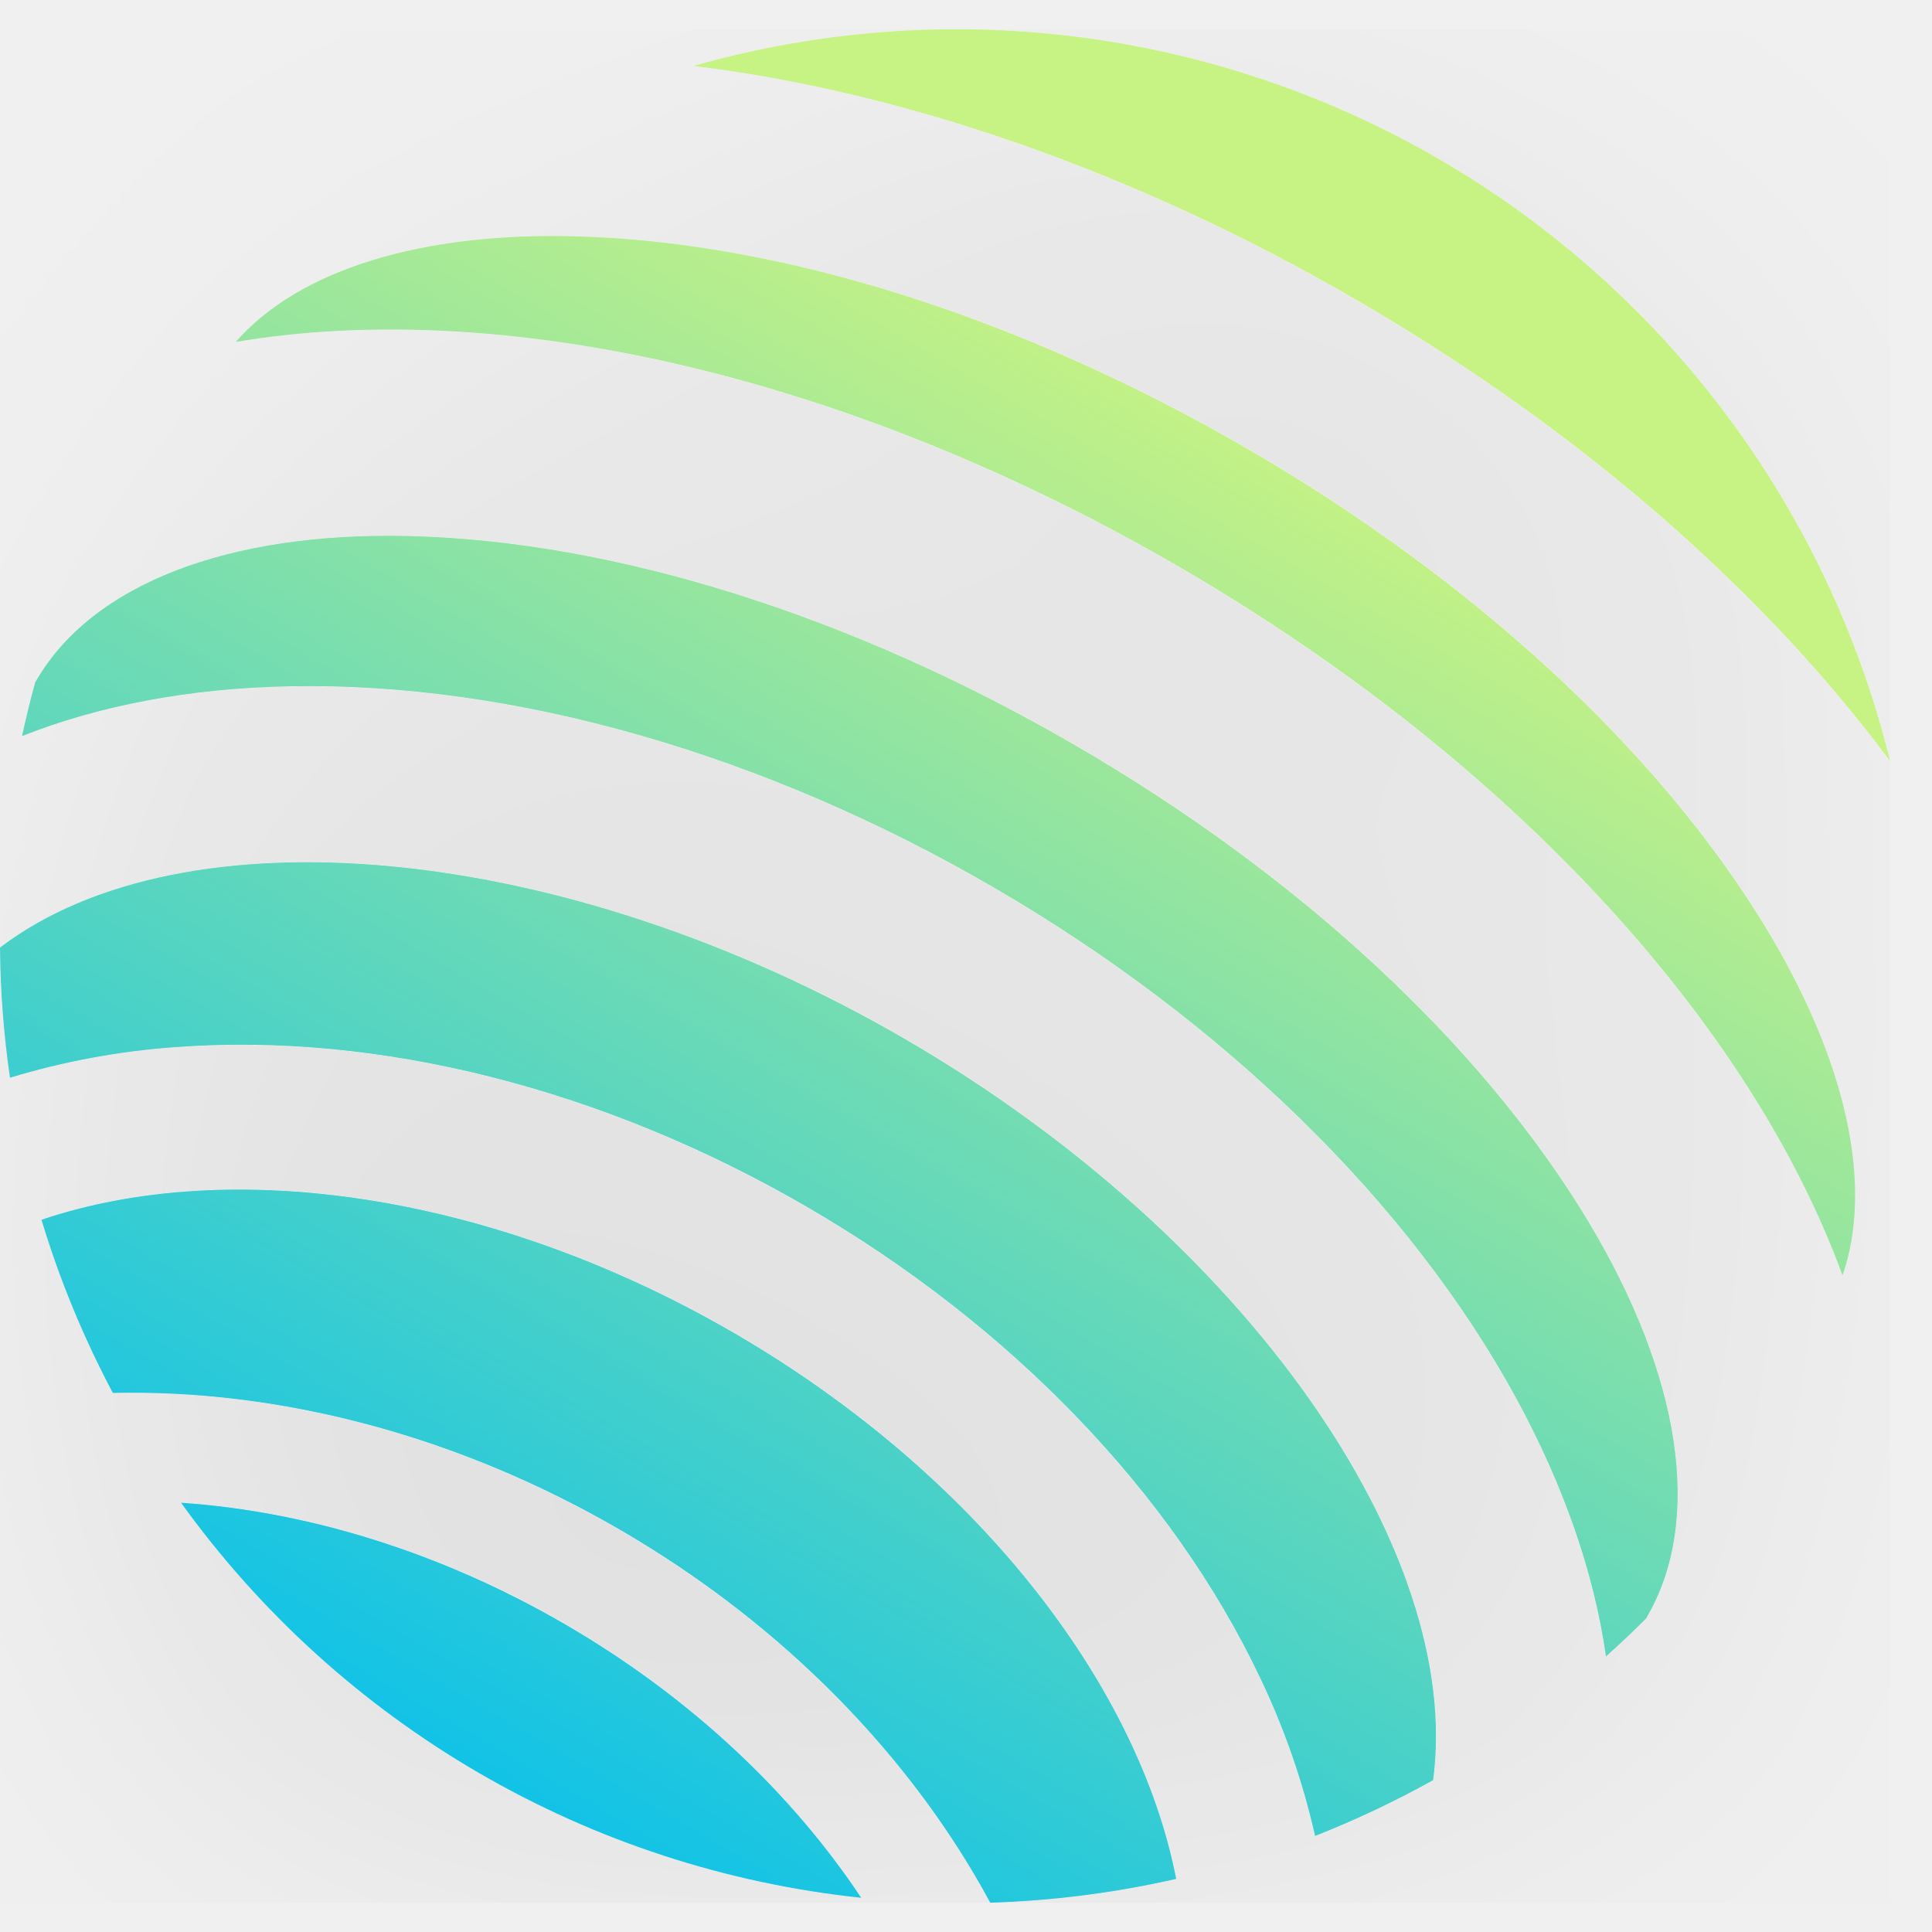
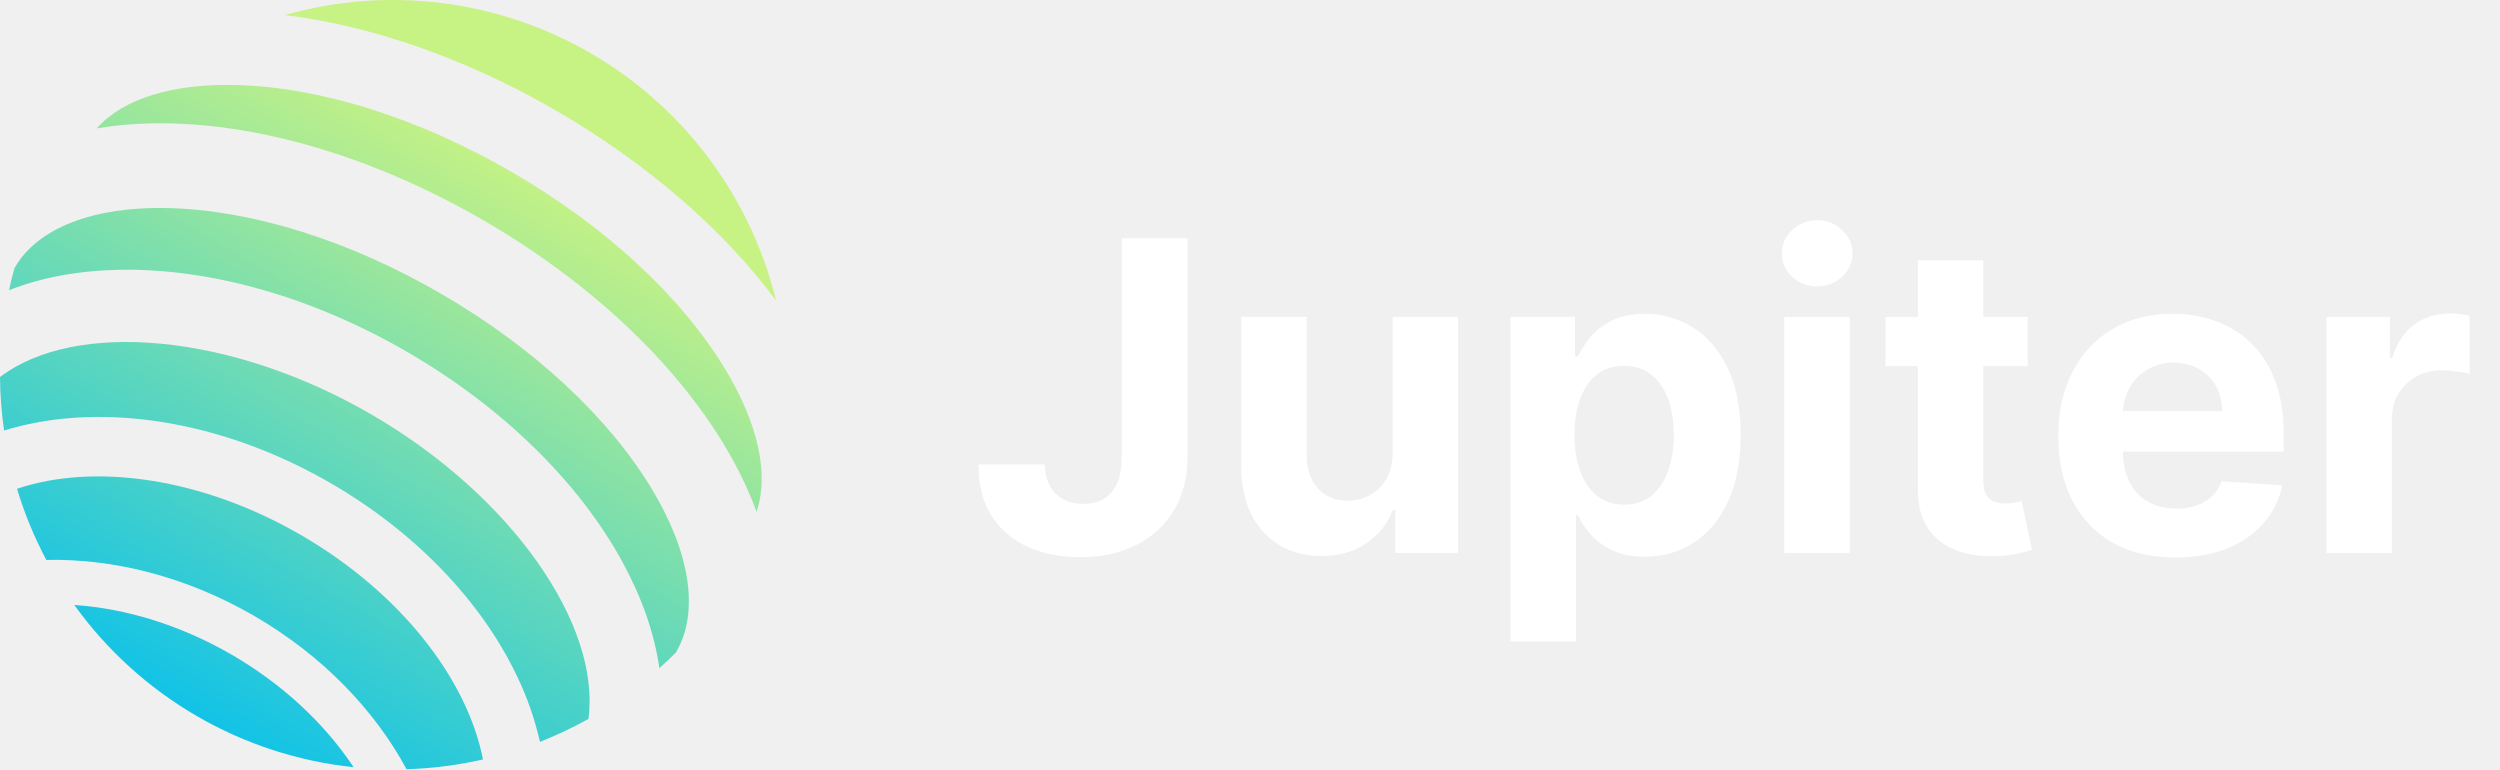
- <svg xmlns="http://www.w3.org/2000/svg" width="128" height="128" viewBox="0 0 33 32" fill="none">
-   <g clip-path="url(#clip0_11565_169621)">
-     <g filter="url(#filter0_d_11565_169621)">
-       <path d="M3.091 25.167C4.443 27.047 6.177 28.62 8.18 29.784C10.182 30.947 12.408 31.674 14.711 31.916C13.526 30.133 11.804 28.493 9.654 27.244C7.503 25.995 5.226 25.312 3.091 25.167Z" fill="url(#paint0_linear_11565_169621)" />
-       <path d="M12.543 22.27C8.4 19.864 3.916 19.25 0.708 20.334C1.017 21.358 1.426 22.349 1.927 23.293C4.715 23.229 7.759 23.986 10.591 25.631C13.423 27.276 15.589 29.546 16.914 32C17.984 31.967 19.048 31.831 20.091 31.593C19.443 28.27 16.685 24.678 12.543 22.27Z" fill="url(#paint1_linear_11565_169621)" />
-       <path d="M32.285 12.501C31.759 10.358 30.805 8.344 29.483 6.578C28.16 4.812 26.496 3.331 24.588 2.222C22.68 1.114 20.569 0.402 18.38 0.127C16.19 -0.147 13.968 0.023 11.846 0.626C15.392 1.06 19.327 2.391 23.186 4.633C27.045 6.875 30.153 9.634 32.285 12.501Z" fill="url(#paint2_linear_11565_169621)" />
-       <path d="M27.127 20.358C25.312 17.345 22.204 14.459 18.374 12.234C14.545 10.009 10.499 8.739 6.985 8.655C3.894 8.582 1.574 9.48 0.622 11.12C0.616 11.129 0.609 11.139 0.603 11.148C0.517 11.456 0.443 11.764 0.376 12.073C1.706 11.548 3.246 11.256 4.96 11.223C8.77 11.152 13.033 12.37 16.968 14.656C20.903 16.942 24.076 20.044 25.9 23.388C26.718 24.894 27.229 26.378 27.431 27.795C27.666 27.584 27.897 27.367 28.121 27.141C28.127 27.131 28.131 27.12 28.137 27.109C29.089 25.468 28.721 23.008 27.127 20.358Z" fill="url(#paint3_linear_11565_169621)" />
-       <path d="M15.461 17.248C9.597 13.842 3.116 13.308 0 15.685C0.006 16.43 0.063 17.173 0.17 17.909C1.087 17.631 2.032 17.456 2.987 17.387C6.47 17.125 10.309 18.096 13.793 20.121C17.277 22.146 20.023 25.002 21.521 28.154C21.935 29.018 22.251 29.925 22.462 30.86C23.155 30.588 23.829 30.269 24.479 29.907C25.001 26.021 21.327 20.656 15.461 17.248Z" fill="url(#paint4_linear_11565_169621)" />
-       <path d="M30.143 15.314C28.308 12.304 25.172 9.41 21.316 7.17C17.459 4.931 13.398 3.64 9.873 3.537C7.185 3.459 5.104 4.111 4.025 5.341C8.506 4.582 14.417 5.858 20.146 9.186C25.875 12.515 29.913 17.018 31.472 21.287C32.006 19.741 31.542 17.61 30.143 15.314Z" fill="url(#paint5_linear_11565_169621)" />
-     </g>
-   </g>
+ <svg xmlns="http://www.w3.org/2000/svg" width="104" height="32" viewBox="0 0 104 32" fill="none">
+   <path d="M3.091 25.167C4.443 27.047 6.177 28.62 8.18 29.784C10.182 30.947 12.408 31.674 14.711 31.916C13.526 30.133 11.804 28.493 9.654 27.244C7.503 25.995 5.226 25.312 3.091 25.167Z" fill="url(#paint0_linear_13278_146906)" />
+   <path d="M12.543 22.27C8.4 19.864 3.916 19.25 0.708 20.334C1.017 21.358 1.426 22.349 1.927 23.293C4.715 23.229 7.759 23.986 10.591 25.631C13.423 27.276 15.589 29.546 16.914 32C17.984 31.967 19.048 31.831 20.091 31.593C19.443 28.27 16.685 24.678 12.543 22.27Z" fill="url(#paint1_linear_13278_146906)" />
+   <path d="M32.285 12.501C31.759 10.358 30.805 8.344 29.483 6.578C28.16 4.812 26.496 3.331 24.588 2.222C22.68 1.114 20.569 0.402 18.38 0.127C16.19 -0.147 13.968 0.023 11.846 0.626C15.392 1.06 19.327 2.391 23.186 4.633C27.045 6.875 30.153 9.634 32.285 12.501Z" fill="url(#paint2_linear_13278_146906)" />
+   <path d="M27.127 20.358C25.312 17.345 22.204 14.459 18.374 12.234C14.545 10.009 10.499 8.739 6.985 8.655C3.894 8.582 1.574 9.48 0.622 11.12C0.616 11.129 0.609 11.139 0.603 11.148C0.517 11.456 0.443 11.764 0.376 12.073C1.706 11.548 3.246 11.256 4.96 11.223C8.77 11.152 13.033 12.37 16.968 14.656C20.903 16.942 24.076 20.044 25.9 23.388C26.718 24.894 27.229 26.378 27.431 27.795C27.666 27.584 27.897 27.367 28.121 27.141C28.127 27.131 28.131 27.12 28.137 27.109C29.089 25.468 28.721 23.008 27.127 20.358Z" fill="url(#paint3_linear_13278_146906)" />
+   <path d="M15.461 17.248C9.597 13.842 3.116 13.308 -5.33621e-07 15.685C0.006 16.43 0.063 17.173 0.17 17.909C1.087 17.631 2.032 17.456 2.987 17.387C6.47 17.125 10.309 18.096 13.793 20.121C17.277 22.146 20.023 25.002 21.521 28.154C21.935 29.018 22.251 29.925 22.462 30.86C23.155 30.588 23.829 30.269 24.479 29.907C25.001 26.021 21.327 20.656 15.461 17.248Z" fill="url(#paint4_linear_13278_146906)" />
+   <path d="M30.143 15.314C28.308 12.304 25.172 9.41 21.316 7.17C17.459 4.931 13.398 3.64 9.873 3.537C7.185 3.459 5.104 4.111 4.025 5.341C8.506 4.582 14.417 5.858 20.146 9.186C25.875 12.515 29.913 17.018 31.472 21.287C32.006 19.741 31.542 17.61 30.143 15.314Z" fill="url(#paint5_linear_13278_146906)" />
+   <path d="M46.664 9.909L49.4 9.909L49.4 19.037C49.4 19.881 49.211 20.614 48.831 21.236C48.456 21.858 47.934 22.337 47.265 22.674C46.596 23.011 45.819 23.179 44.932 23.179C44.144 23.179 43.428 23.041 42.785 22.764C42.145 22.482 41.638 22.056 41.263 21.485C40.888 20.91 40.703 20.188 40.707 19.318L43.462 19.318C43.471 19.663 43.541 19.959 43.673 20.207C43.809 20.45 43.995 20.637 44.229 20.769C44.468 20.897 44.749 20.961 45.073 20.961C45.414 20.961 45.701 20.889 45.936 20.744C46.175 20.595 46.356 20.377 46.479 20.092C46.603 19.806 46.664 19.454 46.664 19.037L46.664 9.909ZM57.934 18.82L57.934 13.182L60.657 13.182L60.657 23L58.042 23L58.042 21.217L57.94 21.217C57.718 21.792 57.35 22.254 56.834 22.604C56.323 22.953 55.699 23.128 54.961 23.128C54.305 23.128 53.728 22.979 53.229 22.68C52.731 22.382 52.341 21.958 52.059 21.408C51.782 20.859 51.642 20.2 51.638 19.433L51.638 13.182L54.361 13.182L54.361 18.947C54.365 19.527 54.52 19.985 54.827 20.322C55.134 20.658 55.545 20.827 56.061 20.827C56.389 20.827 56.696 20.752 56.981 20.603C57.267 20.45 57.497 20.224 57.672 19.925C57.851 19.627 57.938 19.259 57.934 18.82ZM62.835 26.682L62.835 13.182L65.519 13.182L65.519 14.831L65.641 14.831C65.76 14.567 65.933 14.298 66.159 14.026C66.389 13.749 66.687 13.518 67.053 13.335C67.424 13.148 67.885 13.054 68.434 13.054C69.15 13.054 69.811 13.242 70.416 13.617C71.021 13.987 71.504 14.548 71.867 15.298C72.229 16.043 72.41 16.979 72.41 18.104C72.41 19.199 72.233 20.124 71.879 20.878C71.53 21.628 71.053 22.197 70.448 22.584C69.847 22.968 69.174 23.16 68.428 23.16C67.899 23.16 67.45 23.072 67.079 22.898C66.713 22.723 66.412 22.504 66.178 22.239C65.944 21.971 65.764 21.7 65.641 21.428L65.558 21.428L65.558 26.682L62.835 26.682ZM65.5 18.091C65.5 18.675 65.581 19.184 65.743 19.619C65.905 20.053 66.139 20.392 66.446 20.635C66.753 20.874 67.126 20.993 67.565 20.993C68.008 20.993 68.383 20.871 68.69 20.629C68.997 20.381 69.229 20.041 69.387 19.606C69.549 19.167 69.629 18.662 69.629 18.091C69.629 17.524 69.551 17.026 69.393 16.595C69.235 16.165 69.003 15.828 68.696 15.585C68.389 15.342 68.012 15.221 67.565 15.221C67.122 15.221 66.747 15.338 66.44 15.572C66.137 15.807 65.905 16.139 65.743 16.57C65.581 17 65.5 17.507 65.5 18.091ZM74.225 23L74.225 13.182L76.948 13.182L76.948 23L74.225 23ZM75.593 11.916C75.189 11.916 74.841 11.782 74.551 11.514C74.266 11.241 74.123 10.915 74.123 10.536C74.123 10.161 74.266 9.839 74.551 9.57C74.841 9.298 75.189 9.161 75.593 9.161C75.998 9.161 76.343 9.298 76.629 9.57C76.919 9.839 77.064 10.161 77.064 10.536C77.064 10.915 76.919 11.241 76.629 11.514C76.343 11.782 75.998 11.916 75.593 11.916ZM84.352 13.182L84.352 15.227L78.439 15.227L78.439 13.182L84.352 13.182ZM79.782 10.829L82.505 10.829L82.505 19.983C82.505 20.234 82.543 20.43 82.62 20.571C82.697 20.707 82.803 20.803 82.939 20.859C83.08 20.914 83.242 20.942 83.425 20.942C83.553 20.942 83.681 20.931 83.809 20.91C83.936 20.884 84.034 20.865 84.103 20.852L84.531 22.879C84.395 22.921 84.203 22.97 83.956 23.026C83.709 23.085 83.408 23.122 83.054 23.134C82.398 23.16 81.823 23.072 81.329 22.872C80.838 22.672 80.457 22.361 80.184 21.939C79.912 21.517 79.777 20.984 79.782 20.341L79.782 10.829ZM90.495 23.192C89.485 23.192 88.615 22.987 87.887 22.578C87.162 22.165 86.604 21.581 86.212 20.827C85.82 20.068 85.624 19.171 85.624 18.136C85.624 17.126 85.82 16.239 86.212 15.477C86.604 14.714 87.156 14.119 87.868 13.693C88.584 13.267 89.423 13.054 90.386 13.054C91.034 13.054 91.637 13.158 92.195 13.367C92.757 13.572 93.248 13.881 93.665 14.294C94.087 14.707 94.415 15.227 94.65 15.854C94.884 16.476 95.001 17.204 95.001 18.04L95.001 18.788L86.711 18.788L86.711 17.1L92.438 17.1C92.438 16.708 92.353 16.361 92.182 16.058C92.012 15.756 91.775 15.519 91.473 15.349C91.174 15.174 90.827 15.087 90.431 15.087C90.017 15.087 89.651 15.182 89.331 15.374C89.016 15.562 88.769 15.815 88.59 16.135C88.411 16.45 88.319 16.802 88.315 17.19L88.315 18.794C88.315 19.28 88.405 19.7 88.584 20.053C88.767 20.407 89.025 20.68 89.357 20.872C89.689 21.063 90.084 21.159 90.54 21.159C90.842 21.159 91.119 21.116 91.371 21.031C91.622 20.946 91.837 20.818 92.016 20.648C92.195 20.477 92.331 20.268 92.425 20.021L94.944 20.188C94.816 20.793 94.554 21.321 94.157 21.773C93.765 22.22 93.258 22.57 92.636 22.821C92.018 23.068 91.304 23.192 90.495 23.192ZM96.778 23L96.778 13.182L99.418 13.182L99.418 14.895L99.52 14.895C99.699 14.286 100 13.825 100.422 13.514C100.843 13.199 101.329 13.041 101.879 13.041C102.015 13.041 102.162 13.05 102.32 13.067C102.478 13.084 102.616 13.107 102.736 13.137L102.736 15.553C102.608 15.515 102.431 15.481 102.205 15.451C101.979 15.421 101.772 15.406 101.585 15.406C101.184 15.406 100.826 15.494 100.511 15.668C100.2 15.839 99.953 16.077 99.77 16.384C99.591 16.691 99.501 17.045 99.501 17.445L99.501 23L96.778 23Z" fill="white" />
  <defs>
-     <filter id="filter0_d_11565_169621" x="-22.745" y="-20.47" width="77.775" height="77.49" filterUnits="userSpaceOnUse" color-interpolation-filters="sRGB">
-       <feFlood flood-opacity="0" result="BackgroundImageFix" />
-       <feColorMatrix in="SourceAlpha" type="matrix" values="0 0 0 0 0 0 0 0 0 0 0 0 0 0 0 0 0 0 127 0" result="hardAlpha" />
-       <feOffset dy="2.274" />
-       <feGaussianBlur stdDeviation="11.372" />
-       <feComposite in2="hardAlpha" operator="out" />
-       <feColorMatrix type="matrix" values="0 0 0 0 0 0 0 0 0 0 0 0 0 0 0 0 0 0 0.1 0" />
-       <feBlend mode="normal" in2="BackgroundImageFix" result="effect1_dropShadow_11565_169621" />
-       <feBlend mode="normal" in="SourceGraphic" in2="effect1_dropShadow_11565_169621" result="shape" />
-     </filter>
-     <linearGradient id="paint0_linear_11565_169621" x1="21.5" y1="6.5" x2="6.667" y2="32" gradientUnits="userSpaceOnUse">
+     <linearGradient id="paint0_linear_13278_146906" x1="21.5" y1="6.5" x2="6.667" y2="32" gradientUnits="userSpaceOnUse">
      <stop offset="0" stop-color="#C7F284" />
      <stop offset="1" stop-color="#00BEF0" />
    </linearGradient>
-     <linearGradient id="paint1_linear_11565_169621" x1="21.5" y1="6.5" x2="6.667" y2="32" gradientUnits="userSpaceOnUse">
+     <linearGradient id="paint1_linear_13278_146906" x1="21.5" y1="6.5" x2="6.667" y2="32" gradientUnits="userSpaceOnUse">
      <stop offset="0" stop-color="#C7F284" />
      <stop offset="1" stop-color="#00BEF0" />
    </linearGradient>
-     <linearGradient id="paint2_linear_11565_169621" x1="21.5" y1="6.5" x2="6.667" y2="32" gradientUnits="userSpaceOnUse">
+     <linearGradient id="paint2_linear_13278_146906" x1="21.5" y1="6.5" x2="6.667" y2="32" gradientUnits="userSpaceOnUse">
      <stop offset="0" stop-color="#C7F284" />
      <stop offset="1" stop-color="#00BEF0" />
    </linearGradient>
-     <linearGradient id="paint3_linear_11565_169621" x1="21.5" y1="6.5" x2="6.667" y2="32" gradientUnits="userSpaceOnUse">
+     <linearGradient id="paint3_linear_13278_146906" x1="21.5" y1="6.5" x2="6.667" y2="32" gradientUnits="userSpaceOnUse">
      <stop offset="0" stop-color="#C7F284" />
      <stop offset="1" stop-color="#00BEF0" />
    </linearGradient>
-     <linearGradient id="paint4_linear_11565_169621" x1="21.5" y1="6.5" x2="6.667" y2="32" gradientUnits="userSpaceOnUse">
+     <linearGradient id="paint4_linear_13278_146906" x1="21.5" y1="6.5" x2="6.667" y2="32" gradientUnits="userSpaceOnUse">
      <stop offset="0" stop-color="#C7F284" />
      <stop offset="1" stop-color="#00BEF0" />
    </linearGradient>
-     <linearGradient id="paint5_linear_11565_169621" x1="21.5" y1="6.5" x2="6.667" y2="32" gradientUnits="userSpaceOnUse">
+     <linearGradient id="paint5_linear_13278_146906" x1="21.5" y1="6.5" x2="6.667" y2="32" gradientUnits="userSpaceOnUse">
      <stop offset="0" stop-color="#C7F284" />
      <stop offset="1" stop-color="#00BEF0" />
    </linearGradient>
-     <clipPath id="clip0_11565_169621">
-       <rect width="32.285" height="32" fill="white" />
-     </clipPath>
  </defs>
</svg>
